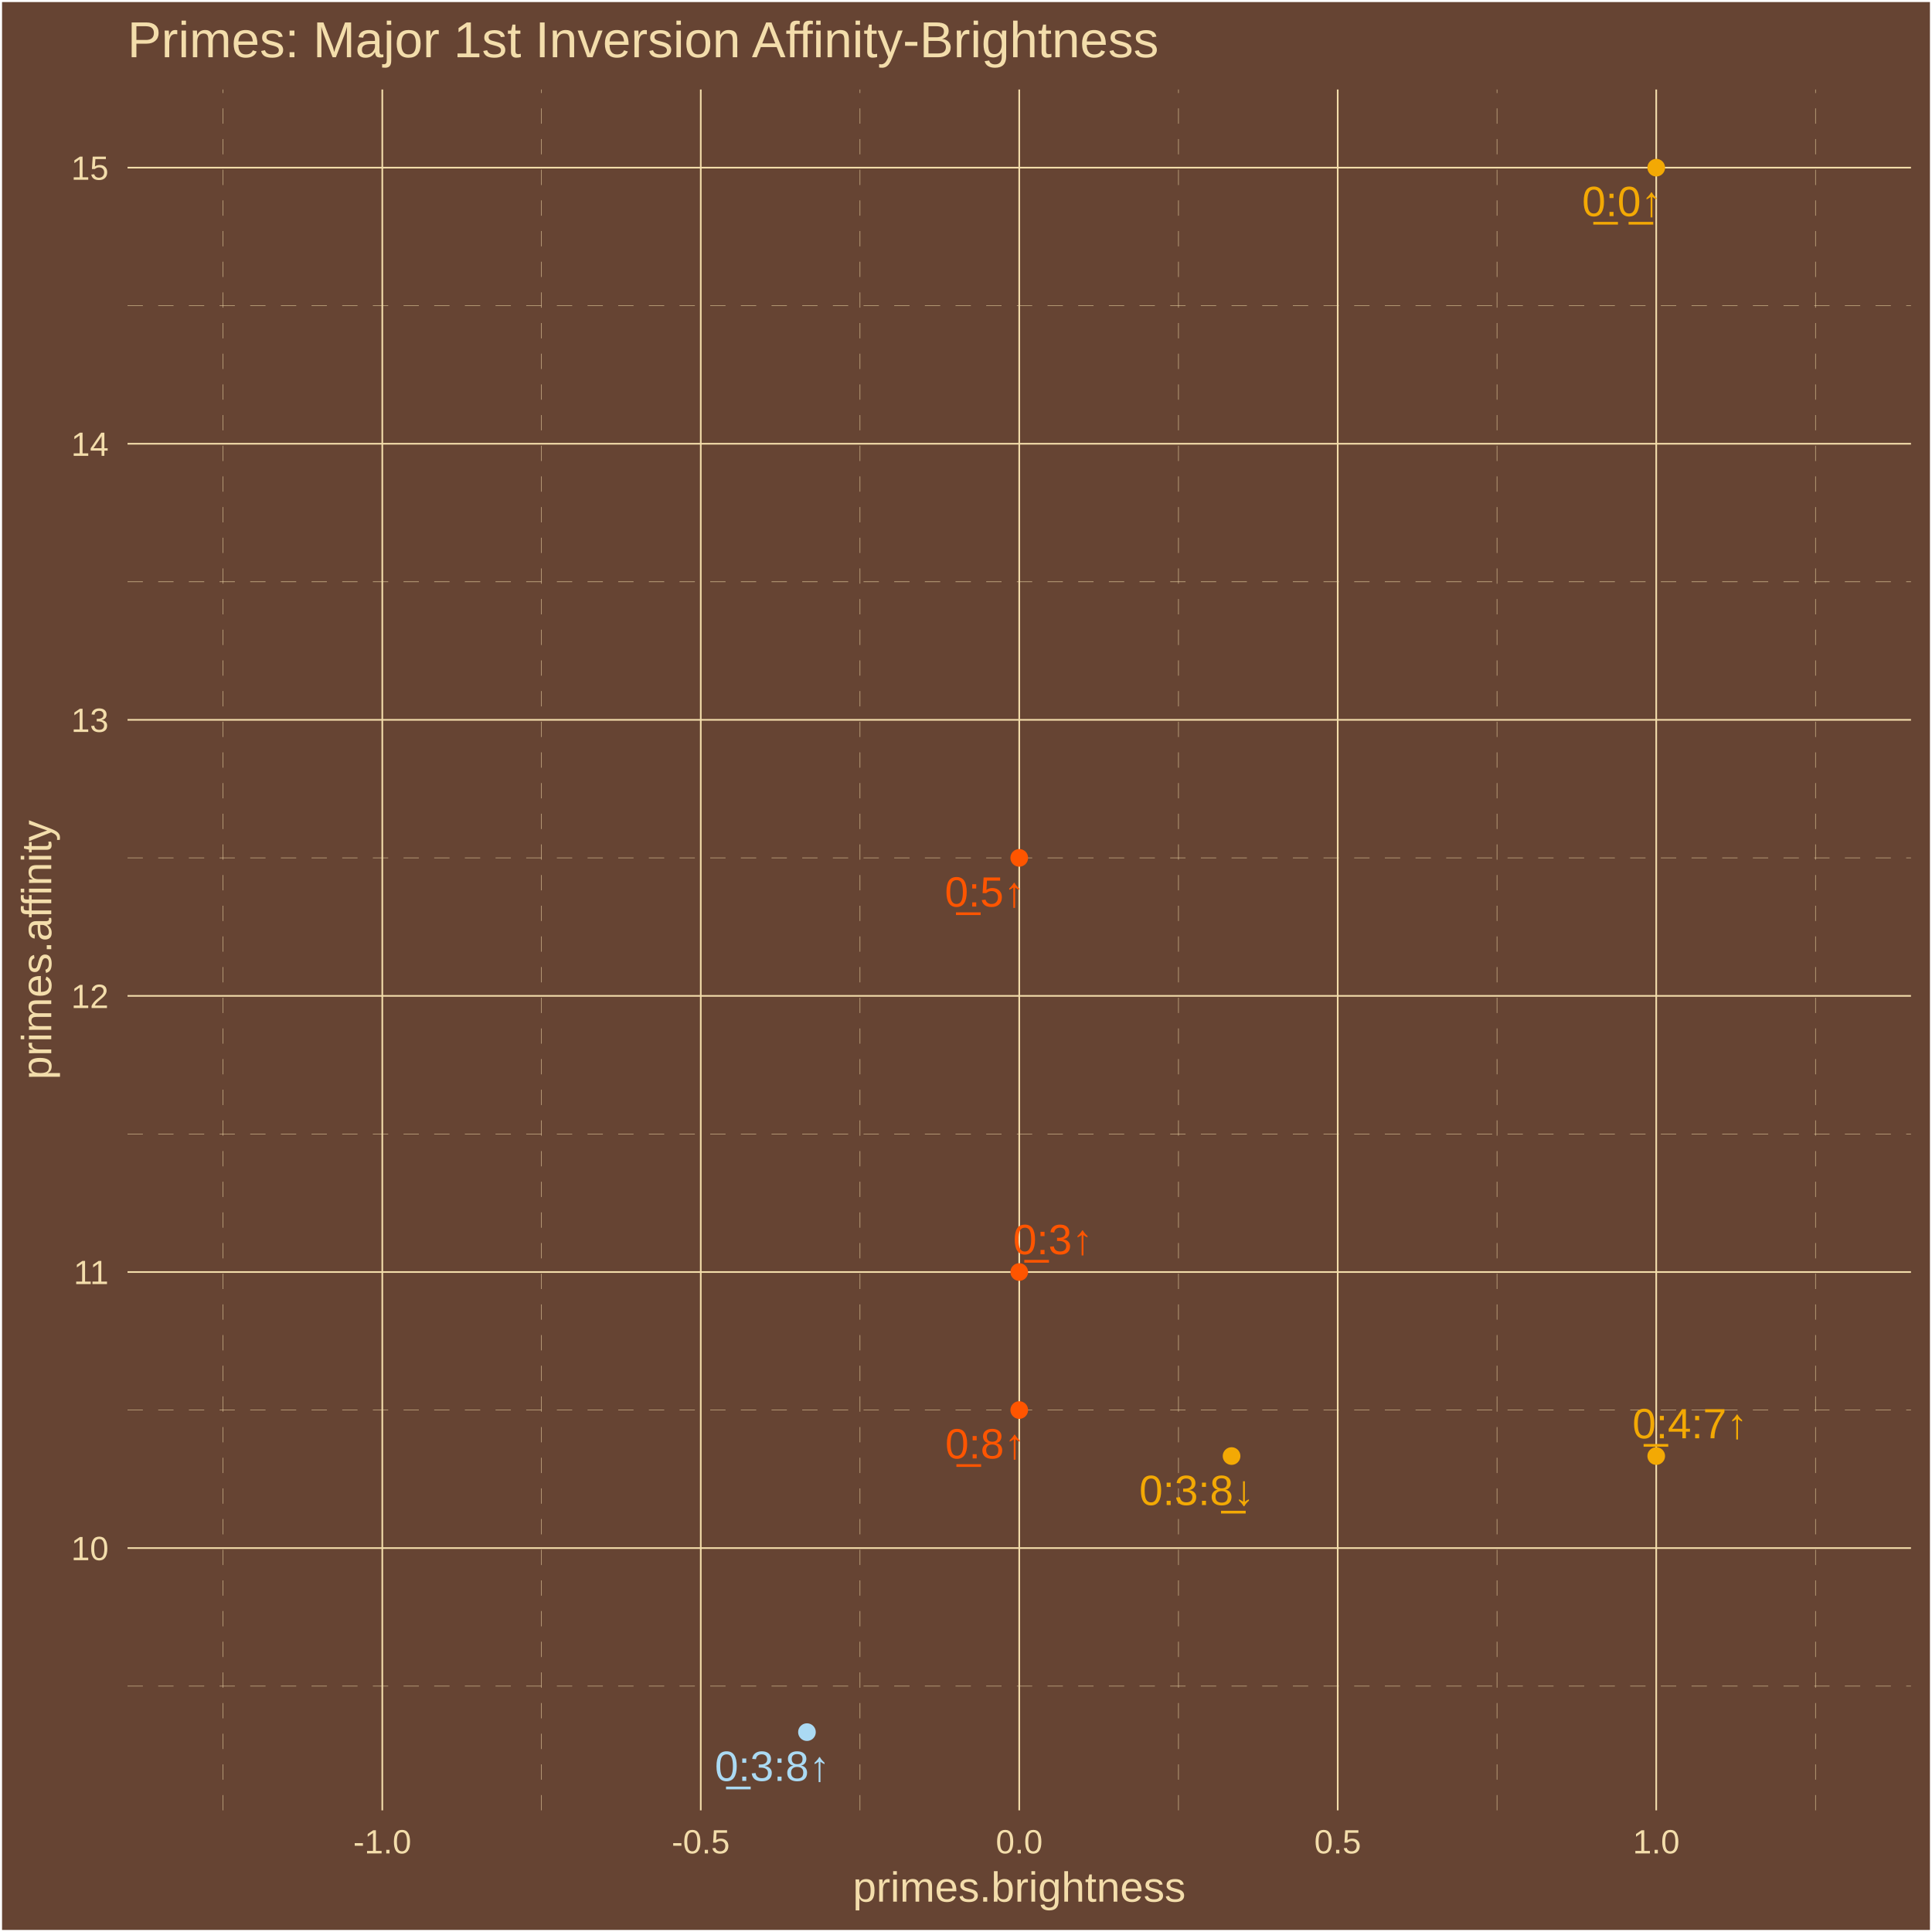
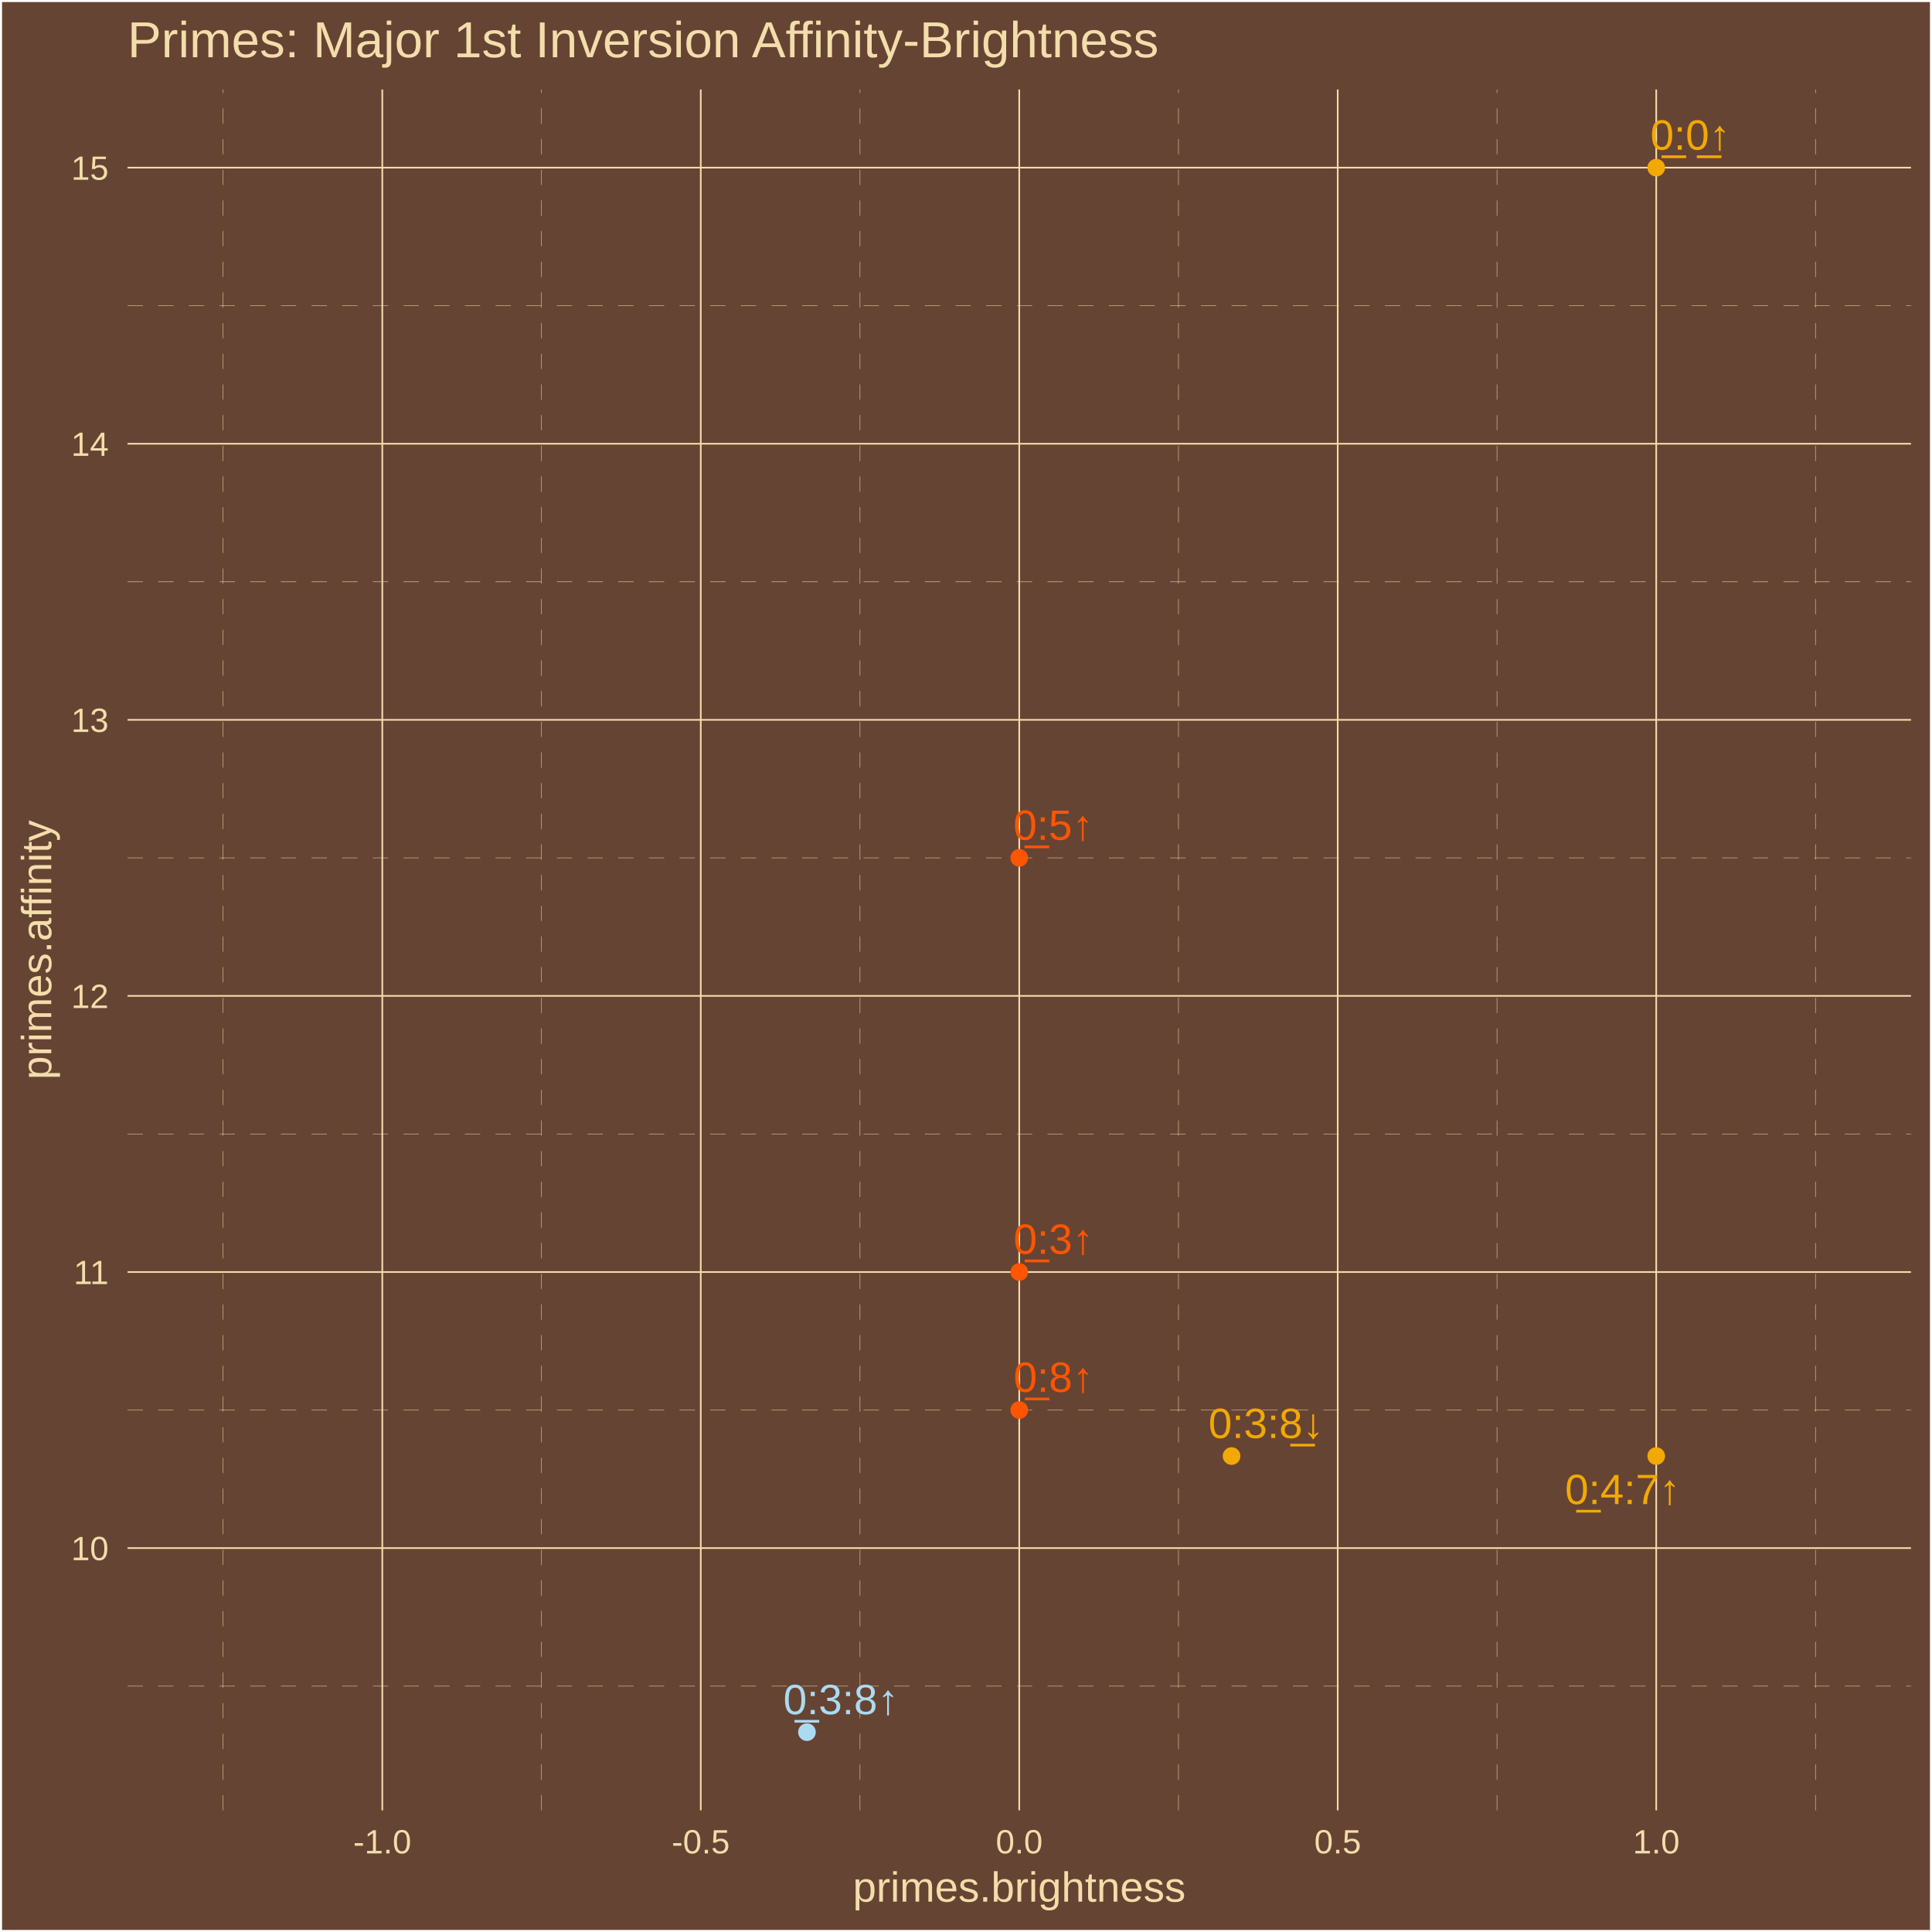
<svg xmlns="http://www.w3.org/2000/svg" class="svglite" width="504.00pt" height="504.00pt" viewBox="0 0 504.00 504.00">
  <defs>
    <style type="text/css">
    .svglite line, .svglite polyline, .svglite polygon, .svglite path, .svglite rect, .svglite circle {
      fill: none;
      stroke: #000000;
      stroke-linecap: round;
      stroke-linejoin: round;
      stroke-miterlimit: 10.00;
    }
    .svglite text {
      white-space: pre;
    }
  </style>
  </defs>
  <rect width="100%" height="100%" style="stroke: none; fill: #664433;" />
  <defs>
    <clipPath id="cpMC4wMHw1MDQuMDB8MC4wMHw1MDQuMDA=">
      <rect x="0.00" y="0.00" width="504.00" height="504.00" />
    </clipPath>
  </defs>
  <g clip-path="url(#cpMC4wMHw1MDQuMDB8MC4wMHw1MDQuMDA=)">
    <rect x="0.00" y="-0" width="504.00" height="504.00" style="stroke-width: 1.07; stroke: #FFFFFF; fill: #664433;" />
  </g>
  <defs>
    <clipPath id="cpMzMuMjd8NDk4LjUyfDIzLjM0fDQ3Mi4yNw==">
      <rect x="33.27" y="23.34" width="465.25" height="448.93" />
    </clipPath>
  </defs>
  <g clip-path="url(#cpMzMuMjd8NDk4LjUyfDIzLjM0fDQ3Mi4yNw==)">
    <rect x="33.27" y="23.34" width="465.25" height="448.93" style="stroke-width: 1.07; stroke: none; fill: #664433;" />
    <polyline points="33.27,439.86 498.52,439.86 " style="stroke-width: 0.11; stroke: #F3DDAB; stroke-dasharray: 4.00,4.00; stroke-linecap: butt;" />
    <polyline points="33.27,367.84 498.52,367.84 " style="stroke-width: 0.11; stroke: #F3DDAB; stroke-dasharray: 4.00,4.00; stroke-linecap: butt;" />
    <polyline points="33.27,295.81 498.52,295.81 " style="stroke-width: 0.11; stroke: #F3DDAB; stroke-dasharray: 4.00,4.00; stroke-linecap: butt;" />
    <polyline points="33.27,223.79 498.52,223.79 " style="stroke-width: 0.11; stroke: #F3DDAB; stroke-dasharray: 4.00,4.00; stroke-linecap: butt;" />
    <polyline points="33.27,151.77 498.52,151.77 " style="stroke-width: 0.11; stroke: #F3DDAB; stroke-dasharray: 4.00,4.00; stroke-linecap: butt;" />
    <polyline points="33.27,79.75 498.52,79.75 " style="stroke-width: 0.11; stroke: #F3DDAB; stroke-dasharray: 4.00,4.00; stroke-linecap: butt;" />
    <polyline points="58.19,472.27 58.19,23.34 " style="stroke-width: 0.11; stroke: #F3DDAB; stroke-dasharray: 4.00,4.00; stroke-linecap: butt;" />
    <polyline points="141.27,472.27 141.27,23.34 " style="stroke-width: 0.11; stroke: #F3DDAB; stroke-dasharray: 4.00,4.00; stroke-linecap: butt;" />
    <polyline points="224.35,472.27 224.35,23.34 " style="stroke-width: 0.11; stroke: #F3DDAB; stroke-dasharray: 4.00,4.00; stroke-linecap: butt;" />
    <polyline points="307.43,472.27 307.43,23.34 " style="stroke-width: 0.11; stroke: #F3DDAB; stroke-dasharray: 4.00,4.00; stroke-linecap: butt;" />
    <polyline points="390.52,472.27 390.52,23.34 " style="stroke-width: 0.11; stroke: #F3DDAB; stroke-dasharray: 4.00,4.00; stroke-linecap: butt;" />
    <polyline points="473.60,472.27 473.60,23.34 " style="stroke-width: 0.11; stroke: #F3DDAB; stroke-dasharray: 4.00,4.00; stroke-linecap: butt;" />
    <polyline points="33.27,403.85 498.52,403.85 " style="stroke-width: 0.43; stroke: #F3DDAB; stroke-linecap: butt;" />
    <polyline points="33.27,331.83 498.52,331.83 " style="stroke-width: 0.43; stroke: #F3DDAB; stroke-linecap: butt;" />
    <polyline points="33.27,259.80 498.52,259.80 " style="stroke-width: 0.43; stroke: #F3DDAB; stroke-linecap: butt;" />
    <polyline points="33.27,187.78 498.52,187.78 " style="stroke-width: 0.43; stroke: #F3DDAB; stroke-linecap: butt;" />
    <polyline points="33.27,115.76 498.52,115.76 " style="stroke-width: 0.43; stroke: #F3DDAB; stroke-linecap: butt;" />
    <polyline points="33.27,43.74 498.52,43.74 " style="stroke-width: 0.43; stroke: #F3DDAB; stroke-linecap: butt;" />
    <polyline points="99.73,472.27 99.73,23.34 " style="stroke-width: 0.43; stroke: #F3DDAB; stroke-linecap: butt;" />
    <polyline points="182.81,472.27 182.81,23.34 " style="stroke-width: 0.43; stroke: #F3DDAB; stroke-linecap: butt;" />
    <polyline points="265.89,472.27 265.89,23.34 " style="stroke-width: 0.43; stroke: #F3DDAB; stroke-linecap: butt;" />
    <polyline points="348.97,472.27 348.97,23.34 " style="stroke-width: 0.43; stroke: #F3DDAB; stroke-linecap: butt;" />
    <polyline points="432.06,472.27 432.06,23.34 " style="stroke-width: 0.43; stroke: #F3DDAB; stroke-linecap: butt;" />
    <circle cx="432.06" cy="379.84" r="1.95" style="stroke-width: 0.71; stroke: #F3A904; fill: #F3A904;" />
    <circle cx="321.28" cy="379.84" r="1.95" style="stroke-width: 0.71; stroke: #F3A904; fill: #F3A904;" />
    <circle cx="210.51" cy="451.86" r="1.95" style="stroke-width: 0.71; stroke: #ABDAF3; fill: #ABDAF3;" />
    <circle cx="432.06" cy="43.74" r="1.95" style="stroke-width: 0.71; stroke: #F3A904; fill: #F3A904;" />
    <circle cx="265.89" cy="331.83" r="1.95" style="stroke-width: 0.71; stroke: #FF5500; fill: #FF5500;" />
    <circle cx="265.89" cy="367.84" r="1.95" style="stroke-width: 0.71; stroke: #FF5500; fill: #FF5500;" />
    <circle cx="265.89" cy="223.79" r="1.95" style="stroke-width: 0.71; stroke: #FF5500; fill: #FF5500;" />
-     <text x="440.88" y="375.20" text-anchor="middle" style="font-size: 11.04px;fill: #F3A904; font-family: &quot;Arial&quot;;" textLength="31.53px" lengthAdjust="spacingAndGlyphs">0̲:4:7↑</text>
-     <text x="312.23" y="392.62" text-anchor="middle" style="font-size: 11.04px;fill: #F3A904; font-family: &quot;Arial&quot;;" textLength="31.53px" lengthAdjust="spacingAndGlyphs">0:3:8̲↓</text>
-     <text x="201.51" y="464.58" text-anchor="middle" style="font-size: 11.04px;fill: #ABDAF3; font-family: &quot;Arial&quot;;" textLength="31.53px" lengthAdjust="spacingAndGlyphs">0̲:3:8↑</text>
-     <text x="423.15" y="56.38" text-anchor="middle" style="font-size: 11.04px;fill: #F3A904; font-family: &quot;Arial&quot;;" textLength="22.33px" lengthAdjust="spacingAndGlyphs">0̲:0̲↑</text>
-     <text x="274.72" y="327.18" text-anchor="middle" style="font-size: 11.04px;fill: #FF5500; font-family: &quot;Arial&quot;;" textLength="22.33px" lengthAdjust="spacingAndGlyphs">0̲:3↑</text>
-     <text x="257.01" y="380.46" text-anchor="middle" style="font-size: 11.04px;fill: #FF5500; font-family: &quot;Arial&quot;;" textLength="22.33px" lengthAdjust="spacingAndGlyphs">0̲:8↑</text>
-     <text x="256.90" y="236.51" text-anchor="middle" style="font-size: 11.04px;fill: #FF5500; font-family: &quot;Arial&quot;;" textLength="22.33px" lengthAdjust="spacingAndGlyphs">0̲:5↑</text>
+     <text x="423.30" y="392.37" text-anchor="middle" style="font-size: 11.04px;fill: #F3A904; font-family: &quot;Arial&quot;;" textLength="31.53px" lengthAdjust="spacingAndGlyphs">0̲:4:7↑</text>
+     <text x="330.29" y="375.14" text-anchor="middle" style="font-size: 11.04px;fill: #F3A904; font-family: &quot;Arial&quot;;" textLength="31.53px" lengthAdjust="spacingAndGlyphs">0:3:8̲↓</text>
+     <text x="219.38" y="447.18" text-anchor="middle" style="font-size: 11.04px;fill: #ABDAF3; font-family: &quot;Arial&quot;;" textLength="31.53px" lengthAdjust="spacingAndGlyphs">0̲:3:8↑</text>
+     <text x="440.95" y="39.04" text-anchor="middle" style="font-size: 11.04px;fill: #F3A904; font-family: &quot;Arial&quot;;" textLength="22.33px" lengthAdjust="spacingAndGlyphs">0̲:0̲↑</text>
+     <text x="274.83" y="327.08" text-anchor="middle" style="font-size: 11.04px;fill: #FF5500; font-family: &quot;Arial&quot;;" textLength="22.33px" lengthAdjust="spacingAndGlyphs">0̲:3↑</text>
+     <text x="274.84" y="363.09" text-anchor="middle" style="font-size: 11.04px;fill: #FF5500; font-family: &quot;Arial&quot;;" textLength="22.33px" lengthAdjust="spacingAndGlyphs">0̲:8↑</text>
+     <text x="274.78" y="219.08" text-anchor="middle" style="font-size: 11.04px;fill: #FF5500; font-family: &quot;Arial&quot;;" textLength="22.33px" lengthAdjust="spacingAndGlyphs">0̲:5↑</text>
  </g>
  <g clip-path="url(#cpMC4wMHw1MDQuMDB8MC4wMHw1MDQuMDA=)">
    <text x="28.34" y="407.00" text-anchor="end" style="font-size: 8.80px;fill: #F3DDAB; font-family: &quot;Arial&quot;;" textLength="9.79px" lengthAdjust="spacingAndGlyphs">10</text>
    <text x="28.34" y="334.98" text-anchor="end" style="font-size: 8.80px;fill: #F3DDAB; font-family: &quot;Arial&quot;;" textLength="9.79px" lengthAdjust="spacingAndGlyphs">11</text>
    <text x="28.34" y="262.96" text-anchor="end" style="font-size: 8.80px;fill: #F3DDAB; font-family: &quot;Arial&quot;;" textLength="9.79px" lengthAdjust="spacingAndGlyphs">12</text>
    <text x="28.34" y="190.94" text-anchor="end" style="font-size: 8.80px;fill: #F3DDAB; font-family: &quot;Arial&quot;;" textLength="9.79px" lengthAdjust="spacingAndGlyphs">13</text>
    <text x="28.34" y="118.92" text-anchor="end" style="font-size: 8.80px;fill: #F3DDAB; font-family: &quot;Arial&quot;;" textLength="9.79px" lengthAdjust="spacingAndGlyphs">14</text>
    <text x="28.34" y="46.90" text-anchor="end" style="font-size: 8.80px;fill: #F3DDAB; font-family: &quot;Arial&quot;;" textLength="9.79px" lengthAdjust="spacingAndGlyphs">15</text>
    <text x="99.73" y="483.50" text-anchor="middle" style="font-size: 8.80px;fill: #F3DDAB; font-family: &quot;Arial&quot;;" textLength="15.16px" lengthAdjust="spacingAndGlyphs">-1.0</text>
    <text x="182.81" y="483.50" text-anchor="middle" style="font-size: 8.80px;fill: #F3DDAB; font-family: &quot;Arial&quot;;" textLength="15.16px" lengthAdjust="spacingAndGlyphs">-0.5</text>
    <text x="265.89" y="483.50" text-anchor="middle" style="font-size: 8.80px;fill: #F3DDAB; font-family: &quot;Arial&quot;;" textLength="12.23px" lengthAdjust="spacingAndGlyphs">0.0</text>
    <text x="348.97" y="483.50" text-anchor="middle" style="font-size: 8.80px;fill: #F3DDAB; font-family: &quot;Arial&quot;;" textLength="12.23px" lengthAdjust="spacingAndGlyphs">0.5</text>
    <text x="432.06" y="483.50" text-anchor="middle" style="font-size: 8.80px;fill: #F3DDAB; font-family: &quot;Arial&quot;;" textLength="12.23px" lengthAdjust="spacingAndGlyphs">1.0</text>
    <text x="265.89" y="496.09" text-anchor="middle" style="font-size: 11.00px;fill: #F3DDAB; font-family: &quot;Arial&quot;;" textLength="86.82px" lengthAdjust="spacingAndGlyphs">primes.brightness</text>
    <text transform="translate(13.37,247.80) rotate(-90)" text-anchor="middle" style="font-size: 11.00px;fill: #F3DDAB; font-family: &quot;Arial&quot;;" textLength="67.85px" lengthAdjust="spacingAndGlyphs">primes.affinity</text>
    <text x="33.27" y="14.94" style="font-size: 13.20px;fill: #F3DDAB; font-family: &quot;Arial&quot;;" textLength="269.77px" lengthAdjust="spacingAndGlyphs">Primes: Major 1st Inversion Affinity-Brightness</text>
  </g>
</svg>
